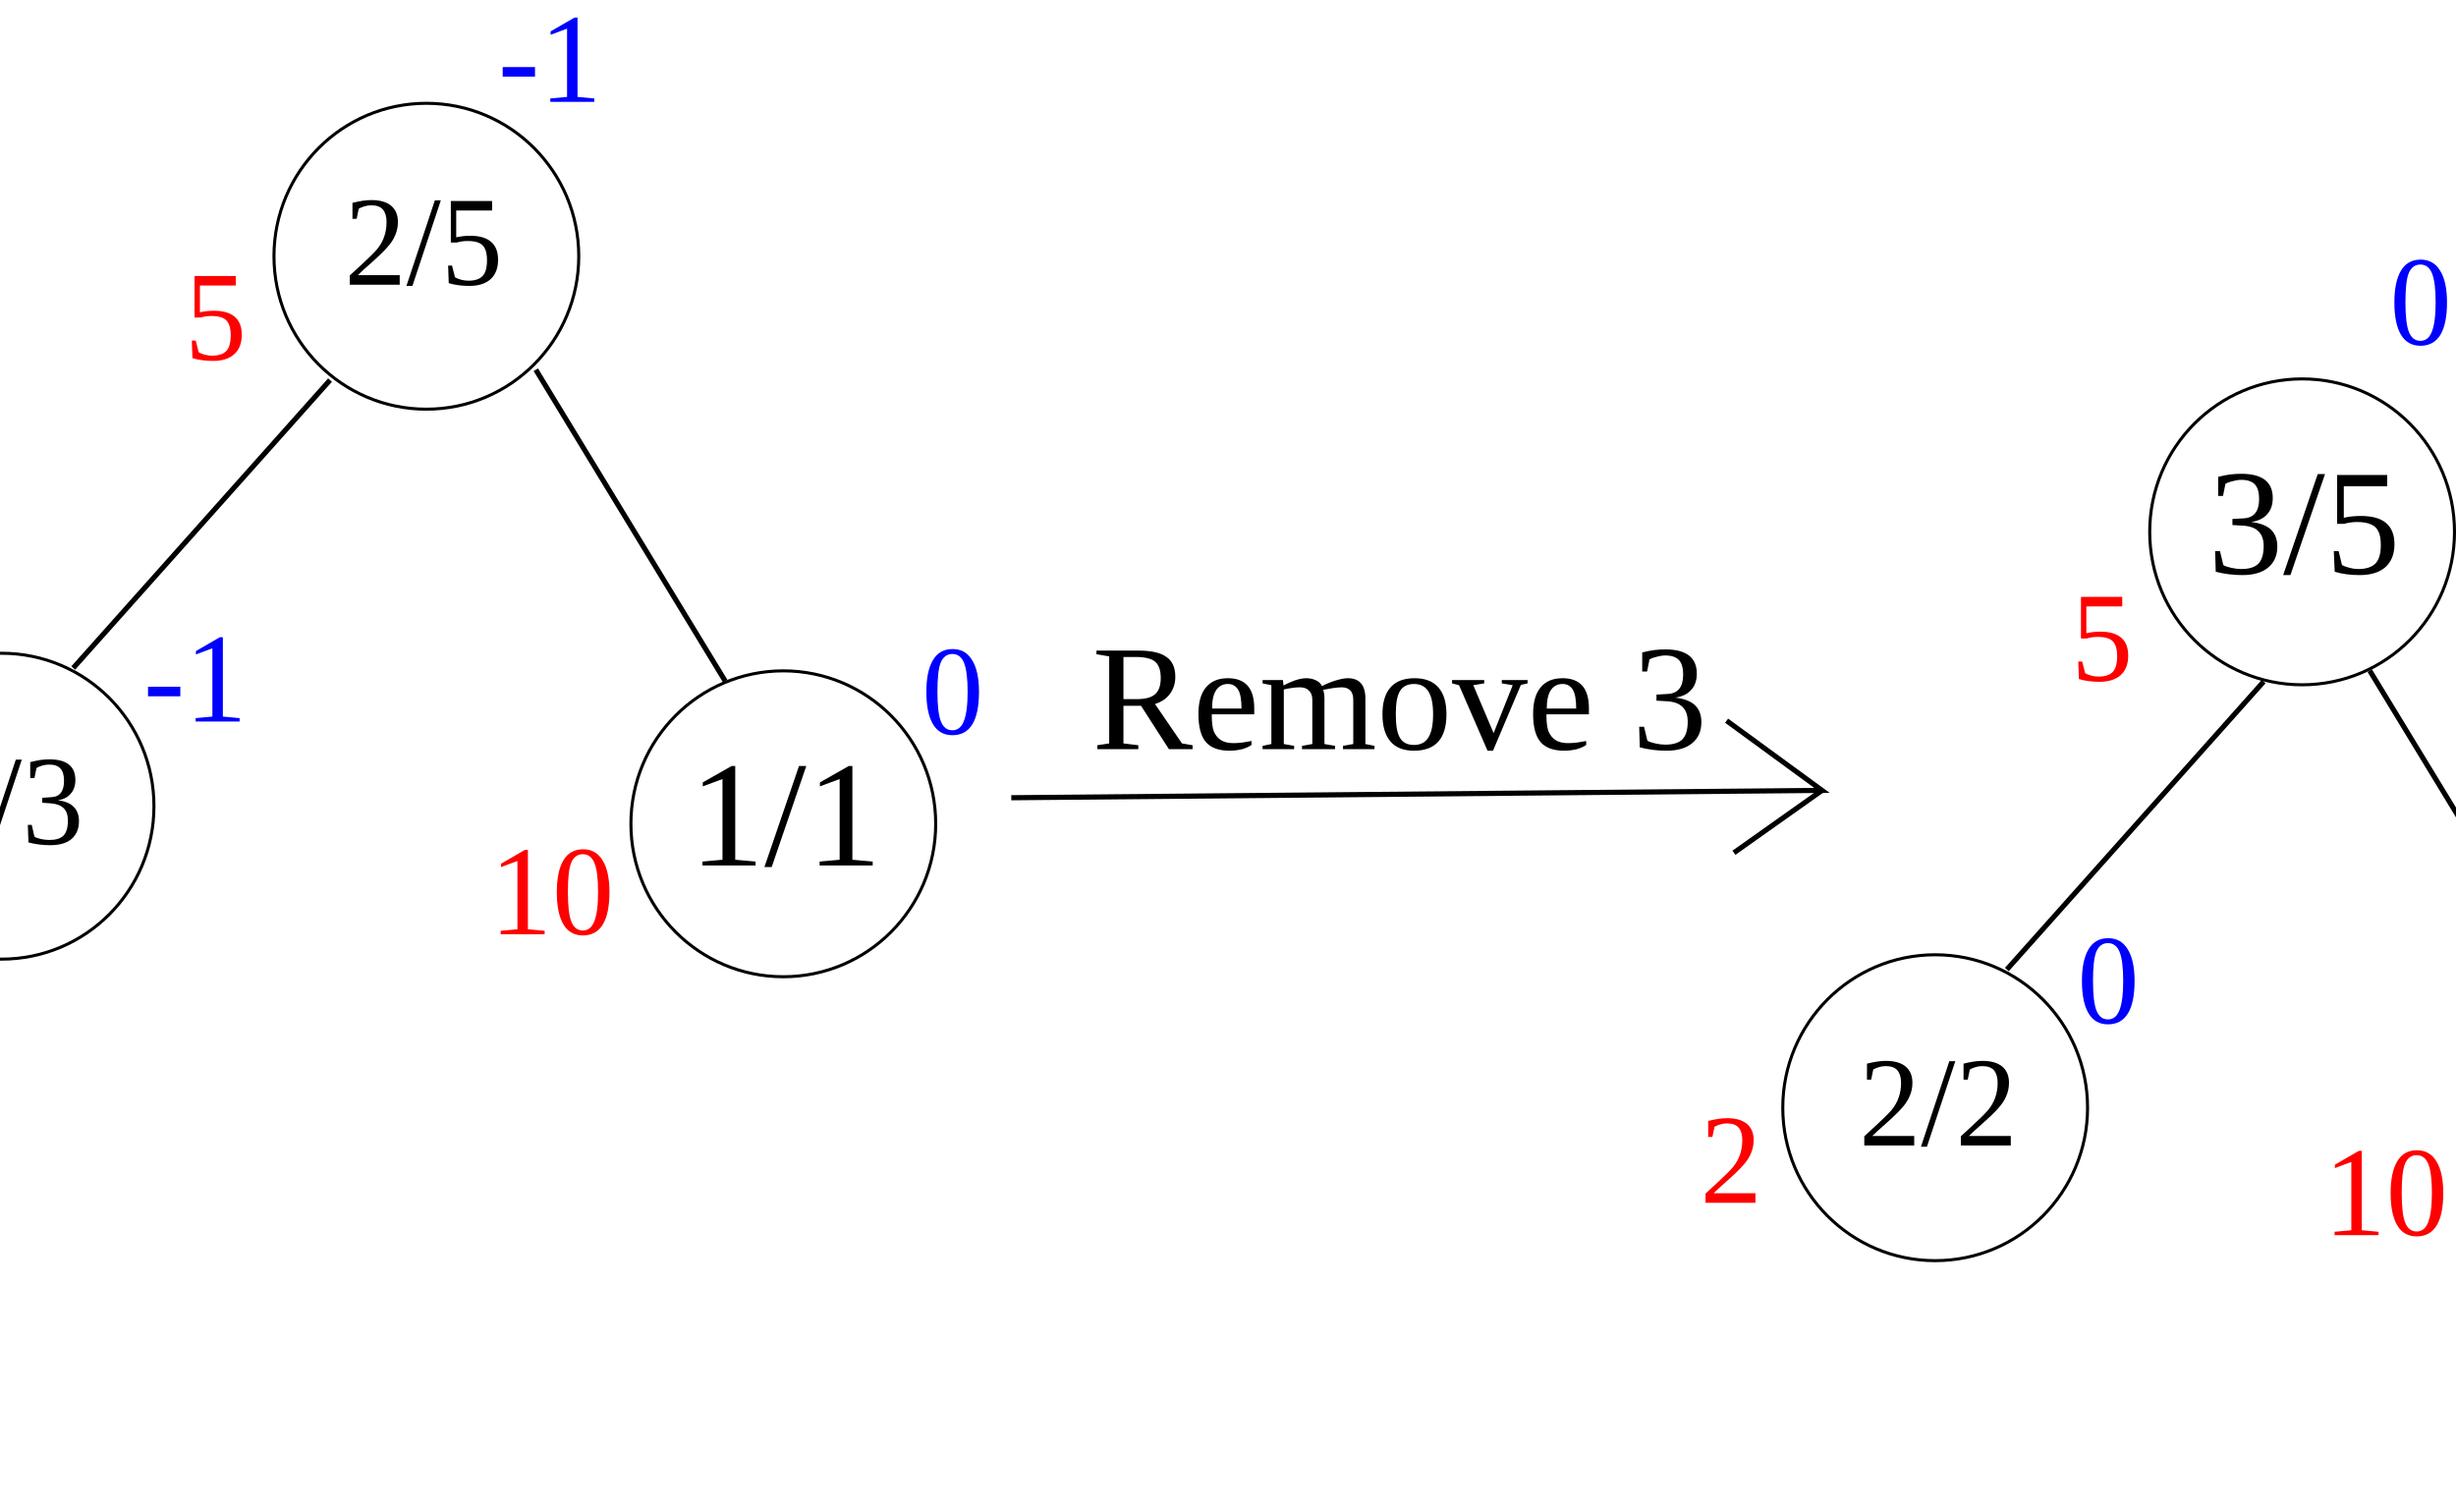
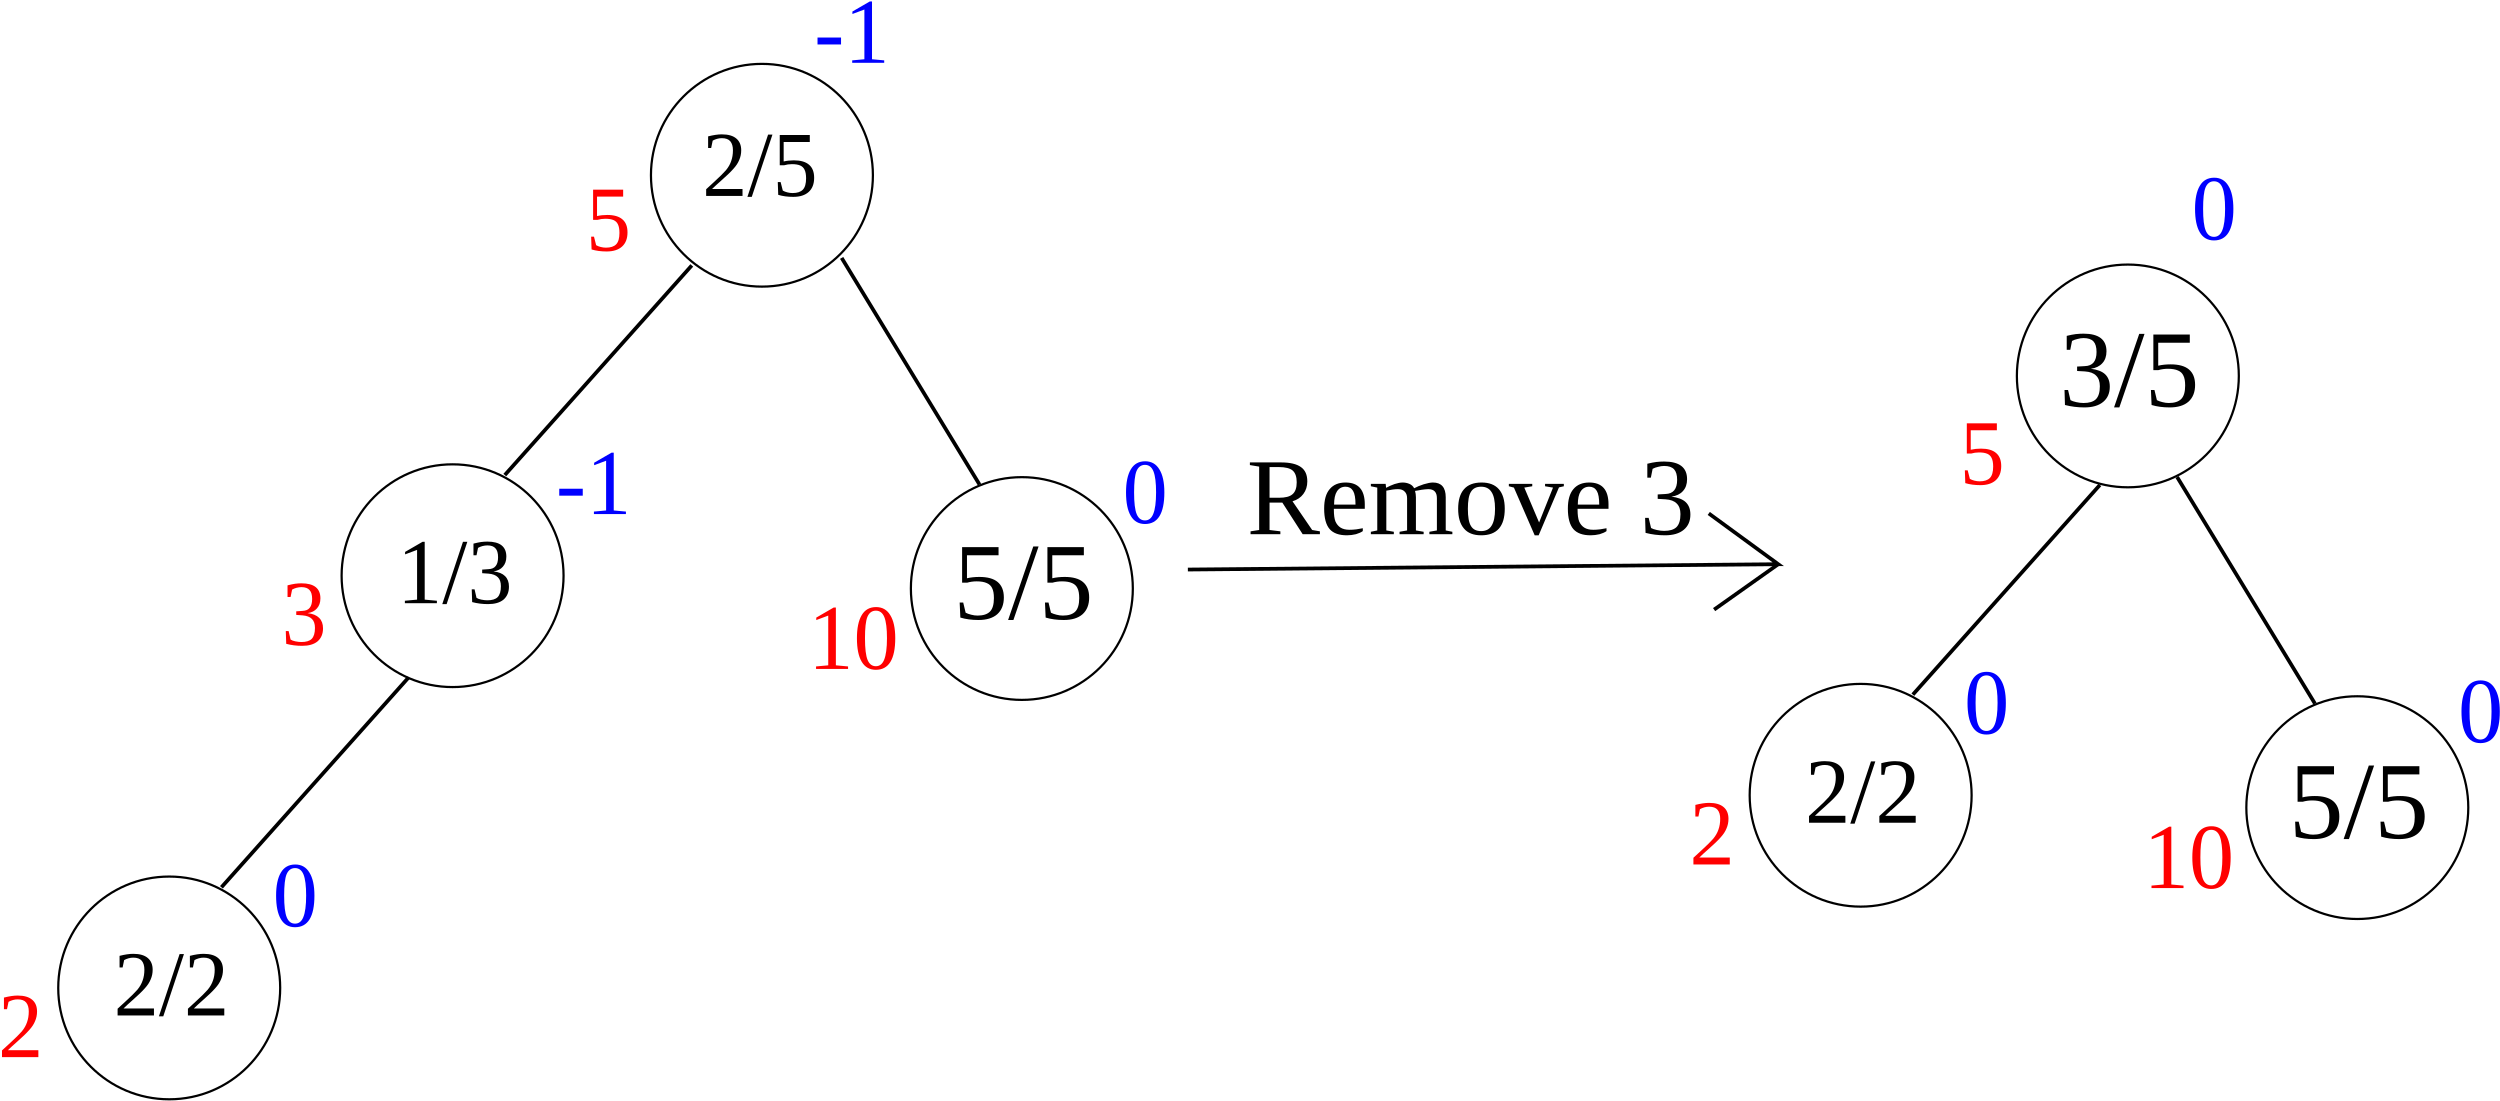
- <svg xmlns="http://www.w3.org/2000/svg" width="126.529mm" height="77.851mm" viewBox="0 0 126.529 77.851" version="1.1" id="svg775">
+ <svg xmlns="http://www.w3.org/2000/svg" width="176.868mm" height="77.851mm" viewBox="0 0 176.868 77.851" version="1.1" id="svg775">
  <defs id="defs769" />
-   <g id="layer1" transform="translate(-2.774399,-103.4287)">
+   <g id="layer1" transform="translate(29.16431,-104.2305)">
    <ellipse style="opacity:1;fill:none;fill-opacity:1;fill-rule:nonzero;stroke:#000000;stroke-width:0.157;stroke-miterlimit:4;stroke-dasharray:none;stroke-opacity:1;paint-order:stroke markers fill" id="path815-2" cx="24.74" cy="116.629" rx="7.851" ry="7.879" />
    <ellipse style="opacity:1;fill:none;fill-opacity:1;fill-rule:nonzero;stroke:#000000;stroke-width:0.157;stroke-miterlimit:4;stroke-dasharray:none;stroke-opacity:1;paint-order:stroke markers fill" id="path815-6-0" cx="2.855" cy="144.96" rx="7.851" ry="7.879" />
    <text xml:space="preserve" style="font-style:normal;font-variant:normal;font-weight:normal;font-stretch:normal;font-size:6.488px;line-height:1.25;font-family:'Times New Roman';-inkscape-font-specification:'Times New Roman, Normal';font-variant-ligatures:normal;font-variant-caps:normal;font-variant-numeric:normal;font-feature-settings:normal;text-align:start;letter-spacing:0px;word-spacing:0px;writing-mode:lr-tb;text-anchor:start;fill:#000000;fill-opacity:1;stroke:none;stroke-width:0.221" x="20.812" y="116.419" id="text68-5" transform="scale(0.9858038,1.014401)">
      <tspan id="tspan66-7" x="20.812" y="116.419" style="stroke-width:0.221">2/5</tspan>
    </text>
    <text xml:space="preserve" style="font-style:normal;font-variant:normal;font-weight:normal;font-stretch:normal;font-size:6.488px;line-height:1.25;font-family:'Times New Roman';-inkscape-font-specification:'Times New Roman, Normal';font-variant-ligatures:normal;font-variant-caps:normal;font-variant-numeric:normal;font-feature-settings:normal;text-align:start;letter-spacing:0px;word-spacing:0px;writing-mode:lr-tb;text-anchor:start;fill:#000000;fill-opacity:1;stroke:none;stroke-width:0.221" x="-1.089" y="144.822" id="text76-5" transform="scale(0.9858038,1.014401)">
      <tspan id="tspan74-3" x="-1.089" y="144.822" style="stroke-width:0.221">1/3</tspan>
    </text>
    <text xml:space="preserve" style="font-style:normal;font-variant:normal;font-weight:normal;font-stretch:normal;font-size:6.488px;line-height:1.25;font-family:'Times New Roman';-inkscape-font-specification:'Times New Roman, Normal';font-variant-ligatures:normal;font-variant-caps:normal;font-variant-numeric:normal;font-feature-settings:normal;text-align:start;letter-spacing:0px;word-spacing:0px;writing-mode:lr-tb;text-anchor:start;fill:#ff0000;fill-opacity:1;stroke:none;stroke-width:0.221" x="12.463" y="120.229" id="text88-2" transform="scale(0.9858038,1.014401)">
      <tspan id="tspan86-9" x="12.463" y="120.229" style="fill:#ff0000;stroke-width:0.221">5</tspan>
    </text>
    <text xml:space="preserve" style="font-style:normal;font-variant:normal;font-weight:normal;font-stretch:normal;font-size:6.488px;line-height:1.25;font-family:'Times New Roman';-inkscape-font-specification:'Times New Roman, Normal';font-variant-ligatures:normal;font-variant-caps:normal;font-variant-numeric:normal;font-feature-settings:normal;text-align:start;letter-spacing:0px;word-spacing:0px;writing-mode:lr-tb;text-anchor:start;fill:#ff0000;fill-opacity:1;stroke:none;stroke-width:0.221" x="-9.387" y="147.732" id="text92-8" transform="scale(0.9858038,1.014401)">
      <tspan id="tspan90-4" x="-9.387" y="147.732" style="fill:#ff0000;stroke-width:0.221">3</tspan>
    </text>
    <text xml:space="preserve" style="font-style:normal;font-variant:normal;font-weight:normal;font-stretch:normal;font-size:6.488px;line-height:1.25;font-family:'Times New Roman';-inkscape-font-specification:'Times New Roman, Normal';font-variant-ligatures:normal;font-variant-caps:normal;font-variant-numeric:normal;font-feature-settings:normal;text-align:start;letter-spacing:0px;word-spacing:0px;writing-mode:lr-tb;text-anchor:start;fill:#0000ff;fill-opacity:1;stroke:none;stroke-width:0.221" x="28.852" y="107.135" id="text104-0" transform="scale(0.9858038,1.014401)">
      <tspan id="tspan102-9" x="28.852" y="107.135" style="fill:#0000ff;stroke-width:0.221">-1</tspan>
    </text>
    <text xml:space="preserve" style="font-style:normal;font-variant:normal;font-weight:normal;font-stretch:normal;font-size:6.488px;line-height:1.25;font-family:'Times New Roman';-inkscape-font-specification:'Times New Roman, Normal';font-variant-ligatures:normal;font-variant-caps:normal;font-variant-numeric:normal;font-feature-settings:normal;text-align:start;letter-spacing:0px;word-spacing:0px;writing-mode:lr-tb;text-anchor:start;fill:#0000ff;fill-opacity:1;stroke:none;stroke-width:0.221" x="10.316" y="138.604" id="text116-8-8" transform="scale(0.9858038,1.014401)">
      <tspan id="tspan114-5-4" x="10.316" y="138.604" style="fill:#0000ff;stroke-width:0.221">-1</tspan>
    </text>
    <ellipse style="opacity:1;fill:none;fill-opacity:1;fill-rule:nonzero;stroke:#000000;stroke-width:0.157;stroke-miterlimit:4;stroke-dasharray:none;stroke-opacity:1;paint-order:stroke markers fill" id="path815-5-2-1-4" cx="121.375" cy="130.827" rx="7.851" ry="7.879" />
    <text xml:space="preserve" style="font-style:normal;font-variant:normal;font-weight:normal;font-stretch:normal;font-size:7.761px;line-height:1.25;font-family:'Times New Roman';-inkscape-font-specification:'Times New Roman, Normal';font-variant-ligatures:normal;font-variant-caps:normal;font-variant-numeric:normal;font-feature-settings:normal;text-align:start;letter-spacing:0px;word-spacing:0px;writing-mode:lr-tb;text-anchor:start;fill:#000000;fill-opacity:1;stroke:none;stroke-width:0.265" x="116.521" y="132.978" id="text715">
      <tspan id="tspan713" x="116.521" y="132.978" style="stroke-width:0.265">3/5</tspan>
    </text>
    <text xml:space="preserve" style="font-style:normal;font-variant:normal;font-weight:normal;font-stretch:normal;font-size:6.488px;line-height:1.25;font-family:'Times New Roman';-inkscape-font-specification:'Times New Roman, Normal';font-variant-ligatures:normal;font-variant-caps:normal;font-variant-numeric:normal;font-feature-settings:normal;text-align:start;letter-spacing:0px;word-spacing:0px;writing-mode:lr-tb;text-anchor:start;fill:#0000ff;fill-opacity:1;stroke:none;stroke-width:0.221" x="127.695" y="119.458" id="text116-8-8-3" transform="scale(0.9858038,1.014401)">
      <tspan id="tspan114-5-4-8" x="127.695" y="119.458" style="fill:#0000ff;stroke-width:0.221">0</tspan>
    </text>
    <text xml:space="preserve" style="font-style:normal;font-variant:normal;font-weight:normal;font-stretch:normal;font-size:6.488px;line-height:1.25;font-family:'Times New Roman';-inkscape-font-specification:'Times New Roman, Normal';font-variant-ligatures:normal;font-variant-caps:normal;font-variant-numeric:normal;font-feature-settings:normal;text-align:start;letter-spacing:0px;word-spacing:0px;writing-mode:lr-tb;text-anchor:start;fill:#ff0000;fill-opacity:1;stroke:none;stroke-width:0.221" x="111.049" y="136.524" id="text88-2-2" transform="scale(0.9858038,1.014401)">
      <tspan id="tspan86-9-4" x="111.049" y="136.524" style="fill:#ff0000;stroke-width:0.221">5</tspan>
    </text>
    <path style="fill:none;stroke:#000000;stroke-width:0.265px;stroke-linecap:butt;stroke-linejoin:miter;stroke-opacity:1" d="m 54.874,144.524 41.766,-0.378 -4.914,-3.591" id="path753" />
    <path style="fill:none;stroke:#000000;stroke-width:0.265px;stroke-linecap:butt;stroke-linejoin:miter;stroke-opacity:1" d="m 96.64,144.146 -4.536,3.213" id="path755" />
    <text xml:space="preserve" style="font-style:normal;font-variant:normal;font-weight:normal;font-stretch:normal;font-size:7.761px;line-height:1.25;font-family:'Times New Roman';-inkscape-font-specification:'Times New Roman, Normal';font-variant-ligatures:normal;font-variant-caps:normal;font-variant-numeric:normal;font-feature-settings:normal;text-align:start;letter-spacing:0px;word-spacing:0px;writing-mode:lr-tb;text-anchor:start;fill:#000000;fill-opacity:1;stroke:none;stroke-width:0.265" x="59.043" y="142.021" id="text759">
      <tspan id="tspan757" x="59.043" y="142.021" style="stroke-width:0.265">Remove 3</tspan>
    </text>
    <flowRoot xml:space="preserve" id="flowRoot948" style="font-style:normal;font-variant:normal;font-weight:normal;font-stretch:normal;font-size:29.333px;line-height:1.25;font-family:'Times New Roman';-inkscape-font-specification:'Times New Roman, Normal';font-variant-ligatures:normal;font-variant-caps:normal;font-variant-numeric:normal;font-feature-settings:normal;text-align:start;letter-spacing:0px;word-spacing:0px;writing-mode:lr-tb;text-anchor:start;fill:#000000;fill-opacity:1;stroke:none" transform="scale(0.2645833)">
      <flowRegion id="flowRegion950">
        <rect id="rect952" width="188.899" height="91.924" x="262.135" y="440.667" />
      </flowRegion>
      <flowPara id="flowPara954" />
    </flowRoot>
    <path style="fill:none;stroke:#000000;stroke-width:0.265px;stroke-linecap:butt;stroke-linejoin:miter;stroke-opacity:1" d="M 19.778,123.008 6.548,137.841" id="path956" />
    <ellipse style="opacity:1;fill:none;fill-opacity:1;fill-rule:nonzero;stroke:#000000;stroke-width:0.157;stroke-miterlimit:4;stroke-dasharray:none;stroke-opacity:1;paint-order:stroke markers fill" id="path815-6-0-7" cx="-17.193" cy="174.124" rx="7.851" ry="7.879" />
    <text xml:space="preserve" style="font-style:normal;font-variant:normal;font-weight:normal;font-stretch:normal;font-size:6.488px;line-height:1.25;font-family:'Times New Roman';-inkscape-font-specification:'Times New Roman, Normal';font-variant-ligatures:normal;font-variant-caps:normal;font-variant-numeric:normal;font-feature-settings:normal;text-align:start;letter-spacing:0px;word-spacing:0px;writing-mode:lr-tb;text-anchor:start;fill:#000000;fill-opacity:1;stroke:none;stroke-width:0.221" x="-21.426" y="173.572" id="text76-5-7" transform="scale(0.9858038,1.014401)">
      <tspan id="tspan74-3-9" x="-21.426" y="173.572" style="stroke-width:0.221">2/2</tspan>
    </text>
    <text xml:space="preserve" style="font-style:normal;font-variant:normal;font-weight:normal;font-stretch:normal;font-size:6.488px;line-height:1.25;font-family:'Times New Roman';-inkscape-font-specification:'Times New Roman, Normal';font-variant-ligatures:normal;font-variant-caps:normal;font-variant-numeric:normal;font-feature-settings:normal;text-align:start;letter-spacing:0px;word-spacing:0px;writing-mode:lr-tb;text-anchor:start;fill:#ff0000;fill-opacity:1;stroke:none;stroke-width:0.221" x="-29.724" y="176.482" id="text92-8-9" transform="scale(0.9858038,1.014401)">
      <tspan id="tspan90-4-6" x="-29.724" y="176.482" style="fill:#ff0000;stroke-width:0.221">2</tspan>
    </text>
    <text xml:space="preserve" style="font-style:normal;font-variant:normal;font-weight:normal;font-stretch:normal;font-size:6.488px;line-height:1.25;font-family:'Times New Roman';-inkscape-font-specification:'Times New Roman, Normal';font-variant-ligatures:normal;font-variant-caps:normal;font-variant-numeric:normal;font-feature-settings:normal;text-align:start;letter-spacing:0px;word-spacing:0px;writing-mode:lr-tb;text-anchor:start;fill:#0000ff;fill-opacity:1;stroke:none;stroke-width:0.221" x="-10.021" y="167.355" id="text116-8-8-5" transform="scale(0.9858038,1.014401)">
      <tspan id="tspan114-5-4-4" x="-10.021" y="167.355" style="fill:#0000ff;stroke-width:0.221">0</tspan>
    </text>
    <path style="fill:none;stroke:#000000;stroke-width:0.265px;stroke-linecap:butt;stroke-linejoin:miter;stroke-opacity:1" d="M -0.27,152.172 -13.5,167.005" id="path956-2" />
    <ellipse style="opacity:1;fill:none;fill-opacity:1;fill-rule:nonzero;stroke:#000000;stroke-width:0.157;stroke-miterlimit:4;stroke-dasharray:none;stroke-opacity:1;paint-order:stroke markers fill" id="path815-6-0-7-9" cx="102.471" cy="160.493" rx="7.851" ry="7.879" />
    <text xml:space="preserve" style="font-style:normal;font-variant:normal;font-weight:normal;font-stretch:normal;font-size:6.488px;line-height:1.25;font-family:'Times New Roman';-inkscape-font-specification:'Times New Roman, Normal';font-variant-ligatures:normal;font-variant-caps:normal;font-variant-numeric:normal;font-feature-settings:normal;text-align:start;letter-spacing:0px;word-spacing:0px;writing-mode:lr-tb;text-anchor:start;fill:#000000;fill-opacity:1;stroke:none;stroke-width:0.221" x="99.962" y="160.135" id="text76-5-7-8" transform="scale(0.9858038,1.014401)">
      <tspan id="tspan74-3-9-7" x="99.962" y="160.135" style="stroke-width:0.221">2/2</tspan>
    </text>
    <text xml:space="preserve" style="font-style:normal;font-variant:normal;font-weight:normal;font-stretch:normal;font-size:6.488px;line-height:1.25;font-family:'Times New Roman';-inkscape-font-specification:'Times New Roman, Normal';font-variant-ligatures:normal;font-variant-caps:normal;font-variant-numeric:normal;font-feature-settings:normal;text-align:start;letter-spacing:0px;word-spacing:0px;writing-mode:lr-tb;text-anchor:start;fill:#ff0000;fill-opacity:1;stroke:none;stroke-width:0.221" x="91.664" y="163.045" id="text92-8-9-6" transform="scale(0.9858038,1.014401)">
      <tspan id="tspan90-4-6-2" x="91.664" y="163.045" style="fill:#ff0000;stroke-width:0.221">2</tspan>
    </text>
    <text xml:space="preserve" style="font-style:normal;font-variant:normal;font-weight:normal;font-stretch:normal;font-size:6.488px;line-height:1.25;font-family:'Times New Roman';-inkscape-font-specification:'Times New Roman, Normal';font-variant-ligatures:normal;font-variant-caps:normal;font-variant-numeric:normal;font-feature-settings:normal;text-align:start;letter-spacing:0px;word-spacing:0px;writing-mode:lr-tb;text-anchor:start;fill:#0000ff;fill-opacity:1;stroke:none;stroke-width:0.221" x="111.366" y="153.917" id="text116-8-8-5-5" transform="scale(0.9858038,1.014401)">
      <tspan id="tspan114-5-4-4-0" x="111.366" y="153.917" style="fill:#0000ff;stroke-width:0.221">0</tspan>
    </text>
    <path style="fill:none;stroke:#000000;stroke-width:0.265px;stroke-linecap:butt;stroke-linejoin:miter;stroke-opacity:1" d="m 119.394,138.541 -13.23,14.833" id="path956-2-4" />
    <flowRoot xml:space="preserve" id="flowRoot8048" style="font-style:normal;font-variant:normal;font-weight:normal;font-stretch:normal;font-size:29.333px;line-height:1.25;font-family:'Times New Roman';-inkscape-font-specification:'Times New Roman, Normal';font-variant-ligatures:normal;font-variant-caps:normal;font-variant-numeric:normal;font-feature-settings:normal;text-align:start;letter-spacing:0px;word-spacing:0px;writing-mode:lr-tb;text-anchor:start;fill:#000000;fill-opacity:1;stroke:none" transform="matrix(0.2645833,0,0,0.2645833,22.94436,103.4287)">
      <flowRegion id="flowRegion8050">
        <rect id="rect8052" width="191.929" height="78.792" x="114.652" y="84.008" />
      </flowRegion>
      <flowPara id="flowPara8054" />
    </flowRoot>
    <ellipse style="opacity:1;fill:none;fill-opacity:1;fill-rule:nonzero;stroke:#000000;stroke-width:0.157;stroke-miterlimit:4;stroke-dasharray:none;stroke-opacity:1;paint-order:stroke markers fill" id="path815-5-2-1-4-0-6-1" cx="43.129" cy="145.867" rx="7.851" ry="7.879" />
    <text xml:space="preserve" style="font-style:normal;font-variant:normal;font-weight:normal;font-stretch:normal;font-size:7.761px;line-height:1.25;font-family:'Times New Roman';-inkscape-font-specification:'Times New Roman, Normal';font-variant-ligatures:normal;font-variant-caps:normal;font-variant-numeric:normal;font-feature-settings:normal;text-align:start;letter-spacing:0px;word-spacing:0px;writing-mode:lr-tb;text-anchor:start;fill:#000000;fill-opacity:1;stroke:none;stroke-width:0.265" x="38.276" y="148.018" id="text715-8-0-9">
-       <tspan id="tspan713-2-3-1" x="38.276" y="148.018" style="stroke-width:0.265">1/1</tspan>
+       <tspan id="tspan713-2-3-1" x="38.276" y="148.018" style="stroke-width:0.265">5/5</tspan>
    </text>
    <text xml:space="preserve" style="font-style:normal;font-variant:normal;font-weight:normal;font-stretch:normal;font-size:6.488px;line-height:1.25;font-family:'Times New Roman';-inkscape-font-specification:'Times New Roman, Normal';font-variant-ligatures:normal;font-variant-caps:normal;font-variant-numeric:normal;font-feature-settings:normal;text-align:start;letter-spacing:0px;word-spacing:0px;writing-mode:lr-tb;text-anchor:start;fill:#0000ff;fill-opacity:1;stroke:none;stroke-width:0.221" x="50.978" y="139.235" id="text116-8-8-3-3-1-0" transform="scale(0.9858038,1.014401)">
      <tspan id="tspan114-5-4-8-9-9-8" x="50.978" y="139.235" style="fill:#0000ff;stroke-width:0.221">0</tspan>
    </text>
    <text xml:space="preserve" style="font-style:normal;font-variant:normal;font-weight:normal;font-stretch:normal;font-size:6.488px;line-height:1.25;font-family:'Times New Roman';-inkscape-font-specification:'Times New Roman, Normal';font-variant-ligatures:normal;font-variant-caps:normal;font-variant-numeric:normal;font-feature-settings:normal;text-align:start;letter-spacing:0px;word-spacing:0px;writing-mode:lr-tb;text-anchor:start;fill:#ff0000;fill-opacity:1;stroke:none;stroke-width:0.221" x="28.418" y="149.405" id="text88-2-2-1-9-3" transform="scale(0.9858038,1.014401)">
      <tspan id="tspan86-9-4-9-0-5" x="28.418" y="149.405" style="fill:#ff0000;stroke-width:0.221">10</tspan>
    </text>
    <path style="fill:none;stroke:#000000;stroke-width:0.265px;stroke-linecap:butt;stroke-linejoin:miter;stroke-opacity:1" d="m 30.379,122.476 9.755,16.036" id="path1129-8-0-2" />
    <ellipse style="opacity:1;fill:none;fill-opacity:1;fill-rule:nonzero;stroke:#000000;stroke-width:0.157;stroke-miterlimit:4;stroke-dasharray:none;stroke-opacity:1;paint-order:stroke markers fill" id="path815-5-2-1-4-0-6-1-5" cx="137.609" cy="161.368" rx="7.851" ry="7.879" />
    <text xml:space="preserve" style="font-style:normal;font-variant:normal;font-weight:normal;font-stretch:normal;font-size:7.761px;line-height:1.25;font-family:'Times New Roman';-inkscape-font-specification:'Times New Roman, Normal';font-variant-ligatures:normal;font-variant-caps:normal;font-variant-numeric:normal;font-feature-settings:normal;text-align:start;letter-spacing:0px;word-spacing:0px;writing-mode:lr-tb;text-anchor:start;fill:#000000;fill-opacity:1;stroke:none;stroke-width:0.265" x="132.756" y="163.519" id="text715-8-0-9-6">
-       <tspan id="tspan713-2-3-1-2" x="132.756" y="163.519" style="stroke-width:0.265">1/1</tspan>
+       <tspan id="tspan713-2-3-1-2" x="132.756" y="163.519" style="stroke-width:0.265">5/5</tspan>
    </text>
    <text xml:space="preserve" style="font-style:normal;font-variant:normal;font-weight:normal;font-stretch:normal;font-size:6.488px;line-height:1.25;font-family:'Times New Roman';-inkscape-font-specification:'Times New Roman, Normal';font-variant-ligatures:normal;font-variant-caps:normal;font-variant-numeric:normal;font-feature-settings:normal;text-align:start;letter-spacing:0px;word-spacing:0px;writing-mode:lr-tb;text-anchor:start;fill:#0000ff;fill-opacity:1;stroke:none;stroke-width:0.221" x="146.818" y="154.517" id="text116-8-8-3-3-1-0-7" transform="scale(0.9858038,1.014401)">
      <tspan id="tspan114-5-4-8-9-9-8-1" x="146.818" y="154.517" style="fill:#0000ff;stroke-width:0.221">0</tspan>
    </text>
    <text xml:space="preserve" style="font-style:normal;font-variant:normal;font-weight:normal;font-stretch:normal;font-size:6.488px;line-height:1.25;font-family:'Times New Roman';-inkscape-font-specification:'Times New Roman, Normal';font-variant-ligatures:normal;font-variant-caps:normal;font-variant-numeric:normal;font-feature-settings:normal;text-align:start;letter-spacing:0px;word-spacing:0px;writing-mode:lr-tb;text-anchor:start;fill:#ff0000;fill-opacity:1;stroke:none;stroke-width:0.221" x="124.258" y="164.687" id="text88-2-2-1-9-3-9" transform="scale(0.9858038,1.014401)">
      <tspan id="tspan86-9-4-9-0-5-8" x="124.258" y="164.687" style="fill:#ff0000;stroke-width:0.221">10</tspan>
    </text>
    <path style="fill:none;stroke:#000000;stroke-width:0.265px;stroke-linecap:butt;stroke-linejoin:miter;stroke-opacity:1" d="m 124.859,137.977 9.755,16.036" id="path1129-8-0-2-3" />
  </g>
</svg>
